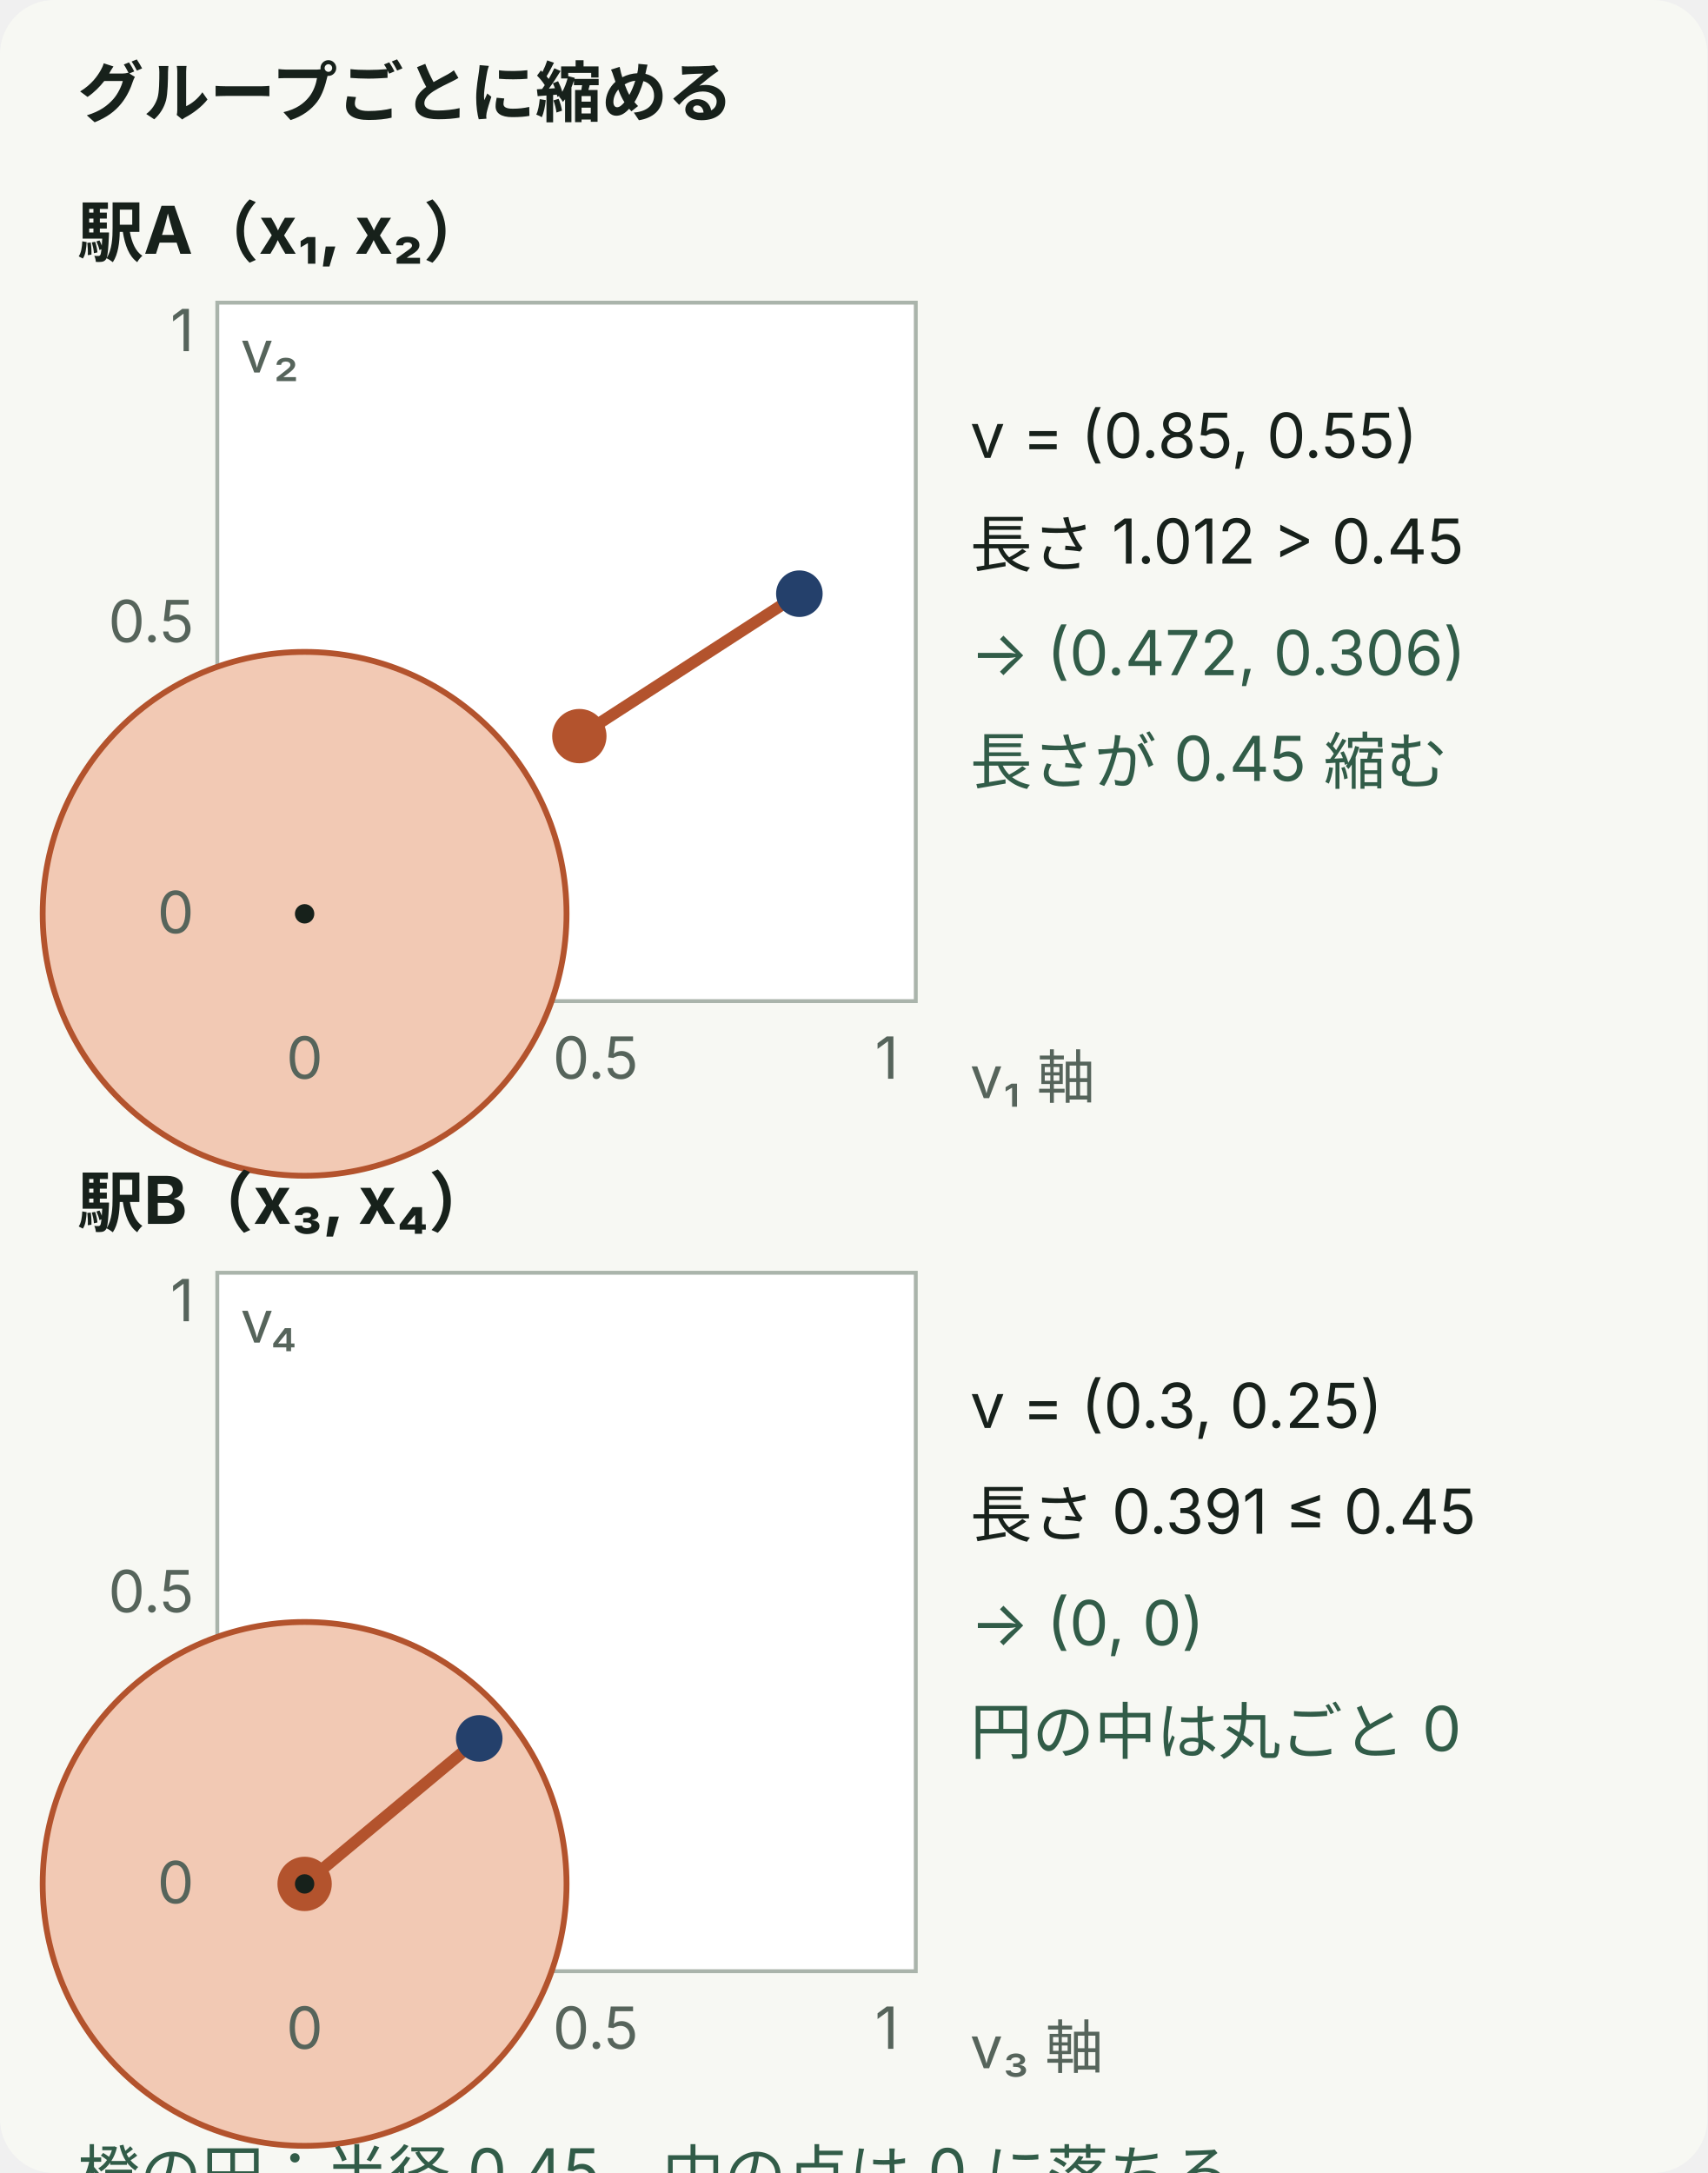
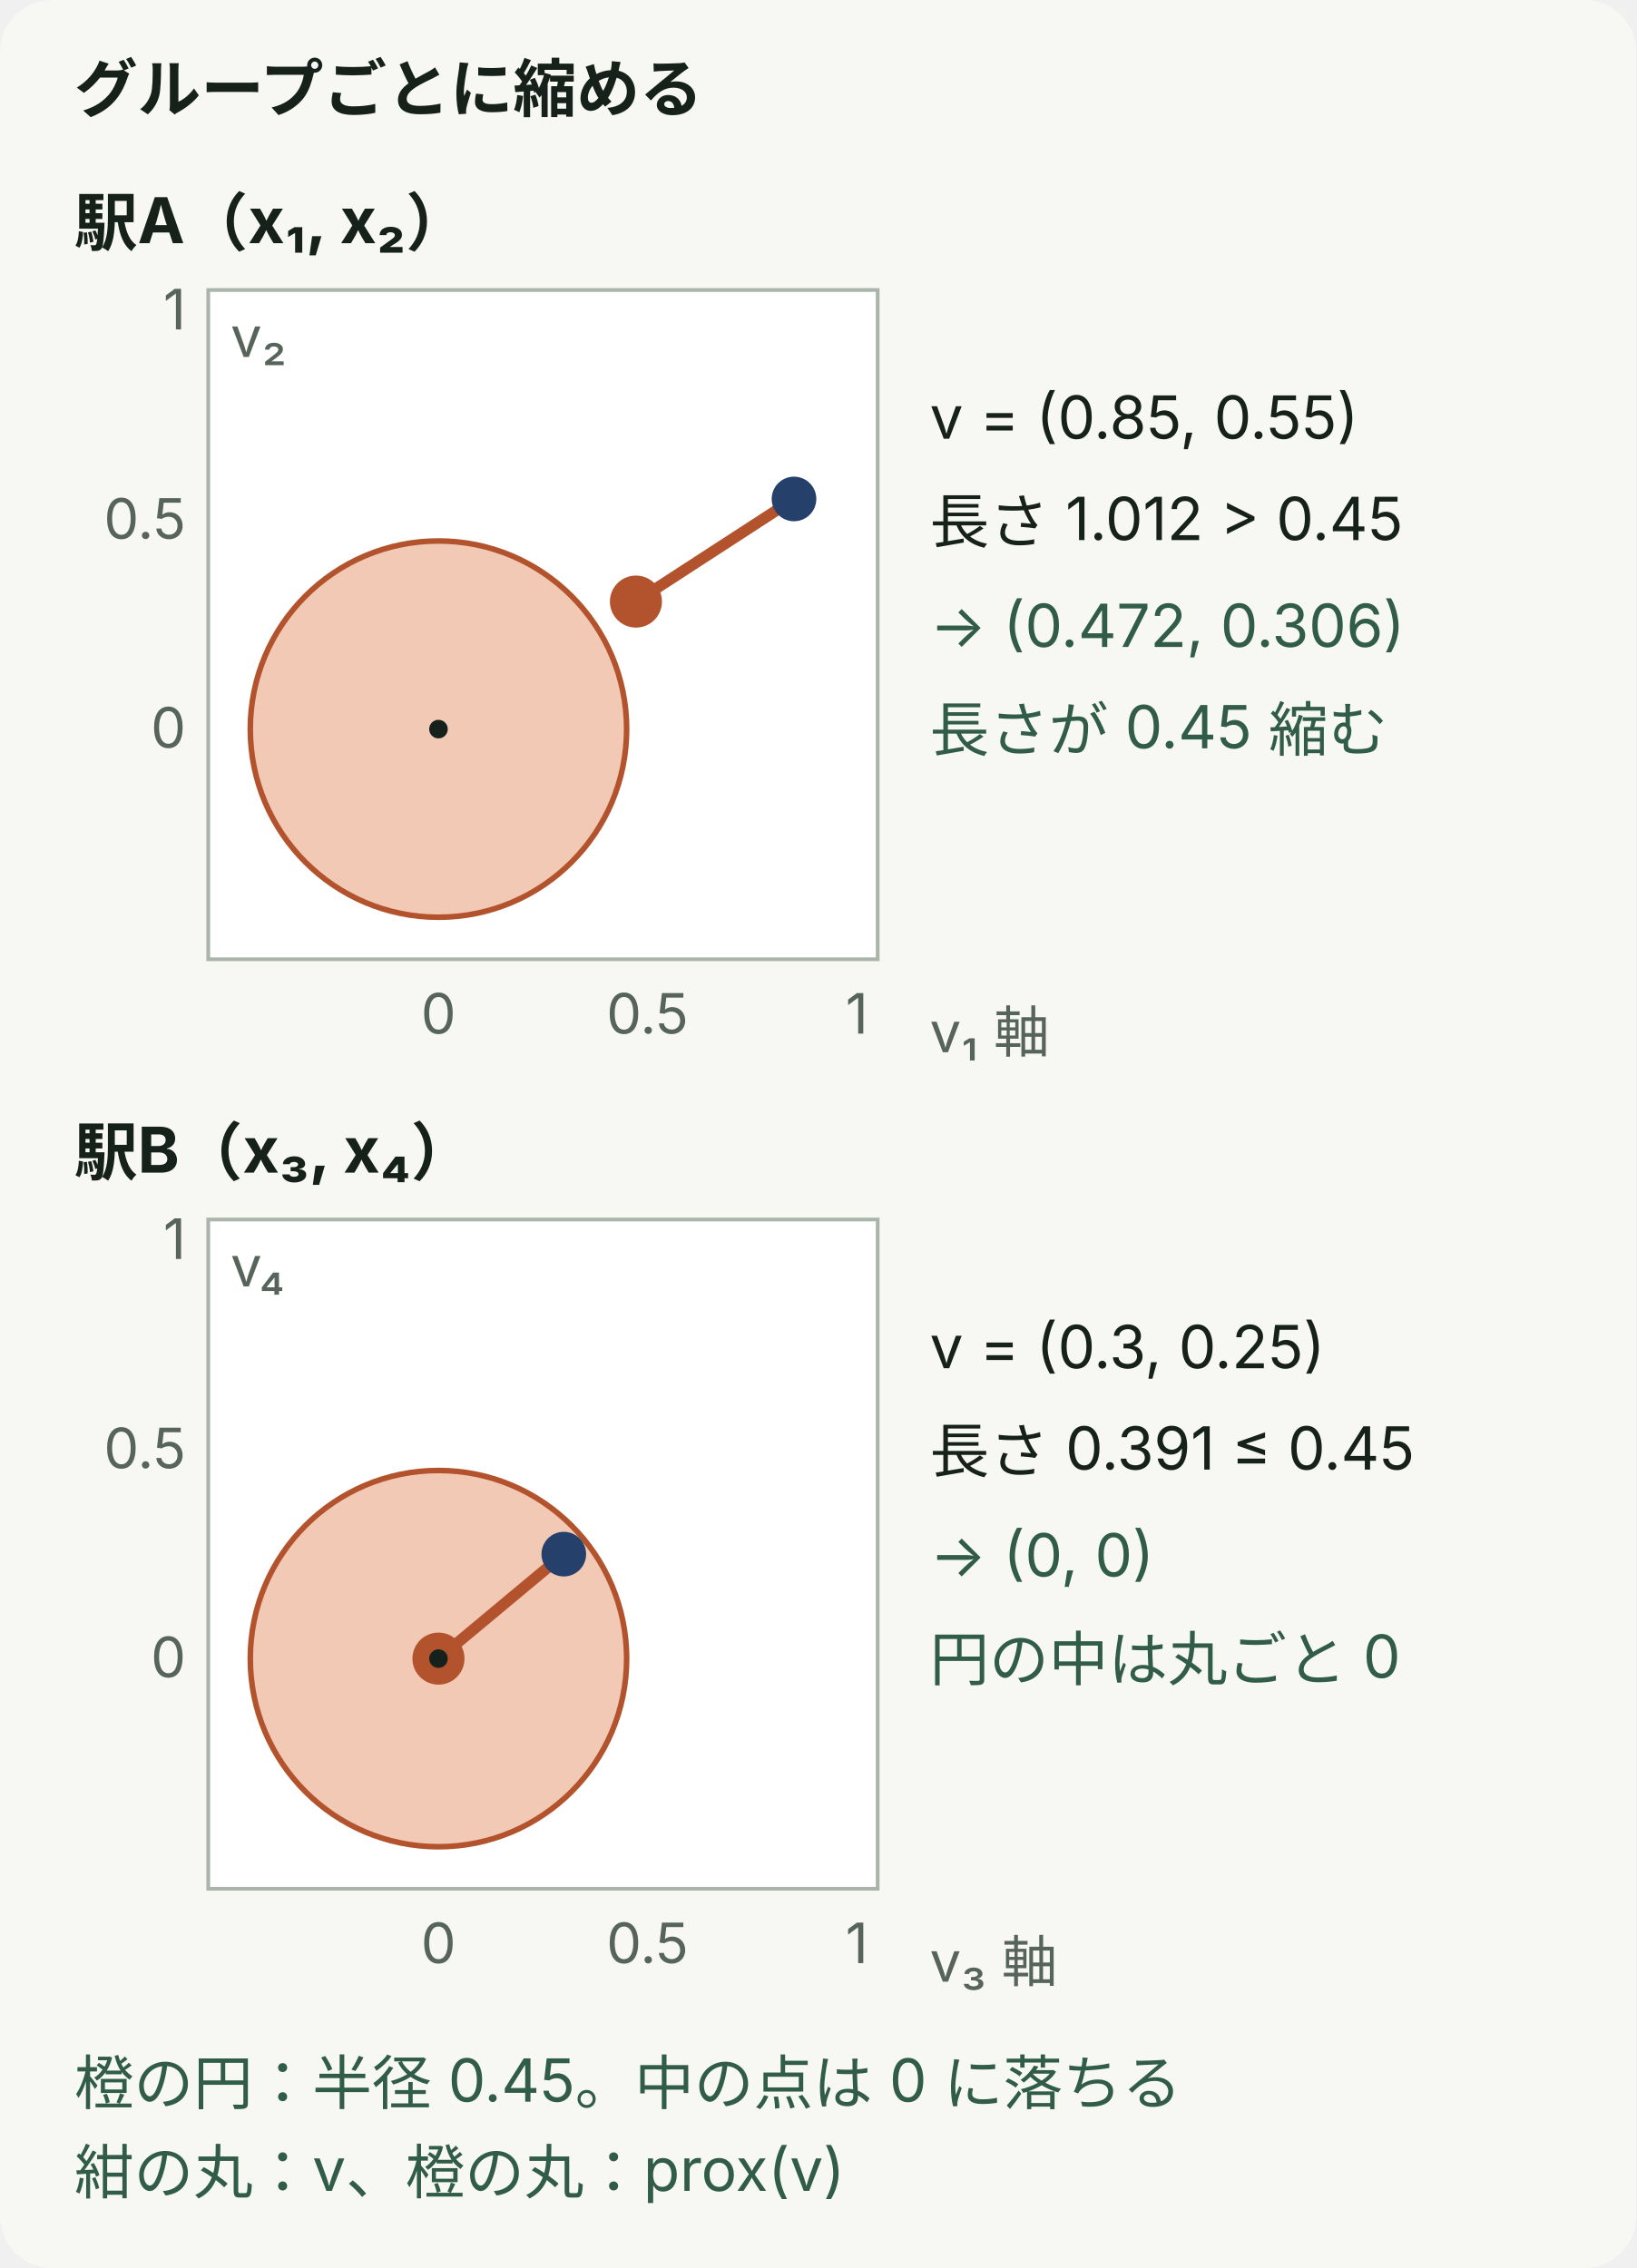
- <svg xmlns="http://www.w3.org/2000/svg" width="440" height="560" viewBox="0 0 440 560" role="img" aria-labelledby="figure-title figure-description">
+ <svg xmlns="http://www.w3.org/2000/svg" width="440" height="610" viewBox="0 0 440 610" role="img" aria-labelledby="figure-title figure-description">
  <style>text{font-family:system-ui,-apple-system,'Segoe UI',sans-serif;font-size:16px;fill:#17211b}.title{font-size:17px;font-weight:700}.tick{font-size:15px;fill:#56645b}.note{fill:#315c48}</style>
-   <rect width="440" height="560" rx="14" fill="#f7f8f3" />
+   <rect width="440" height="610" rx="14" fill="#f7f8f3" />
  <text x="20" y="30" class="title">グループごとに縮める</text>
  <text x="20.0" y="66.0" class="title">駅A（x₁, x₂）</text>
  <rect x="56" y="78.0" width="180" height="180" fill="#ffffff" stroke="#aab4ab" />
-   <circle cx="78.5" cy="235.5" r="67.5" fill="#f2c9b4" stroke="#b3532d" stroke-width="1.5" />
-   <text x="78.5" y="278.0" class="tick" text-anchor="middle">0</text>
-   <text x="50.0" y="240.5" class="tick" text-anchor="end">0</text>
-   <text x="153.5" y="278.0" class="tick" text-anchor="middle">0.5</text>
-   <text x="50.0" y="165.5" class="tick" text-anchor="end">0.5</text>
-   <text x="228.5" y="278.0" class="tick" text-anchor="middle">1</text>
-   <text x="50.0" y="90.5" class="tick" text-anchor="end">1</text>
+   <circle cx="117.9" cy="196.1" r="50.6" fill="#f2c9b4" stroke="#b3532d" stroke-width="1.5" />
+   <text x="117.9" y="278.0" class="tick" text-anchor="middle">0</text>
+   <text x="50.0" y="201.1" class="tick" text-anchor="end">0</text>
+   <text x="174.1" y="278.0" class="tick" text-anchor="middle">0.5</text>
+   <text x="50.0" y="144.9" class="tick" text-anchor="end">0.5</text>
+   <text x="230.4" y="278.0" class="tick" text-anchor="middle">1</text>
+   <text x="50.0" y="88.6" class="tick" text-anchor="end">1</text>
  <text x="250.0" y="283.0" class="tick">v₁ 軸</text>
  <text x="62.0" y="96.0" class="tick">v₂</text>
-   <path d="M206.0 153.0L149.3 189.7" stroke="#b3532d" stroke-width="3" />
-   <circle cx="206.0" cy="153.0" r="6" fill="#24406b" />
-   <circle cx="149.3" cy="189.7" r="7" fill="#b3532d" />
-   <circle cx="78.5" cy="235.5" r="2.5" fill="#17211b" />
+   <path d="M213.5 134.2L171.0 161.8" stroke="#b3532d" stroke-width="3" />
+   <circle cx="213.5" cy="134.2" r="6" fill="#24406b" />
+   <circle cx="171.0" cy="161.8" r="7" fill="#b3532d" />
+   <circle cx="117.9" cy="196.1" r="2.5" fill="#17211b" />
  <text x="250.0" y="118.0">v = (0.85, 0.55)</text>
  <text x="250.0" y="146.0">長さ 1.012 &gt; 0.45</text>
  <text x="250.0" y="174.0" class="note">→ (0.472, 0.306)</text>
  <text x="250.0" y="202.0" class="note">長さが 0.45 縮む</text>
  <text x="20.0" y="316.0" class="title">駅B（x₃, x₄）</text>
  <rect x="56" y="328.0" width="180" height="180" fill="#ffffff" stroke="#aab4ab" />
-   <circle cx="78.5" cy="485.5" r="67.5" fill="#f2c9b4" stroke="#b3532d" stroke-width="1.5" />
-   <text x="78.5" y="528.0" class="tick" text-anchor="middle">0</text>
-   <text x="50.0" y="490.5" class="tick" text-anchor="end">0</text>
-   <text x="153.5" y="528.0" class="tick" text-anchor="middle">0.5</text>
-   <text x="50.0" y="415.5" class="tick" text-anchor="end">0.5</text>
-   <text x="228.5" y="528.0" class="tick" text-anchor="middle">1</text>
-   <text x="50.0" y="340.5" class="tick" text-anchor="end">1</text>
+   <circle cx="117.9" cy="446.1" r="50.6" fill="#f2c9b4" stroke="#b3532d" stroke-width="1.5" />
+   <text x="117.9" y="528.0" class="tick" text-anchor="middle">0</text>
+   <text x="50.0" y="451.1" class="tick" text-anchor="end">0</text>
+   <text x="174.1" y="528.0" class="tick" text-anchor="middle">0.5</text>
+   <text x="50.0" y="394.9" class="tick" text-anchor="end">0.5</text>
+   <text x="230.4" y="528.0" class="tick" text-anchor="middle">1</text>
+   <text x="50.0" y="338.6" class="tick" text-anchor="end">1</text>
  <text x="250.0" y="533.0" class="tick">v₃ 軸</text>
  <text x="62.0" y="346.0" class="tick">v₄</text>
-   <path d="M123.5 448.0L78.5 485.5" stroke="#b3532d" stroke-width="3" />
-   <circle cx="123.5" cy="448.0" r="6" fill="#24406b" />
-   <circle cx="78.5" cy="485.5" r="7" fill="#b3532d" />
-   <circle cx="78.5" cy="485.5" r="2.5" fill="#17211b" />
+   <path d="M151.6 418.0L117.9 446.1" stroke="#b3532d" stroke-width="3" />
+   <circle cx="151.6" cy="418.0" r="6" fill="#24406b" />
+   <circle cx="117.9" cy="446.1" r="7" fill="#b3532d" />
+   <circle cx="117.9" cy="446.1" r="2.5" fill="#17211b" />
  <text x="250.0" y="368.0">v = (0.3, 0.25)</text>
  <text x="250.0" y="396.0">長さ 0.391 ≤ 0.45</text>
  <text x="250.0" y="424.0" class="note">→ (0, 0)</text>
  <text x="250.0" y="452.0" class="note">円の中は丸ごと 0</text>
  <text x="20.0" y="566.0" class="note">橙の円：半径 0.45。中の点は 0 に落ちる</text>
  <text x="20.0" y="590.0" class="note">紺の丸：v、橙の丸：prox(v)</text>
</svg>
